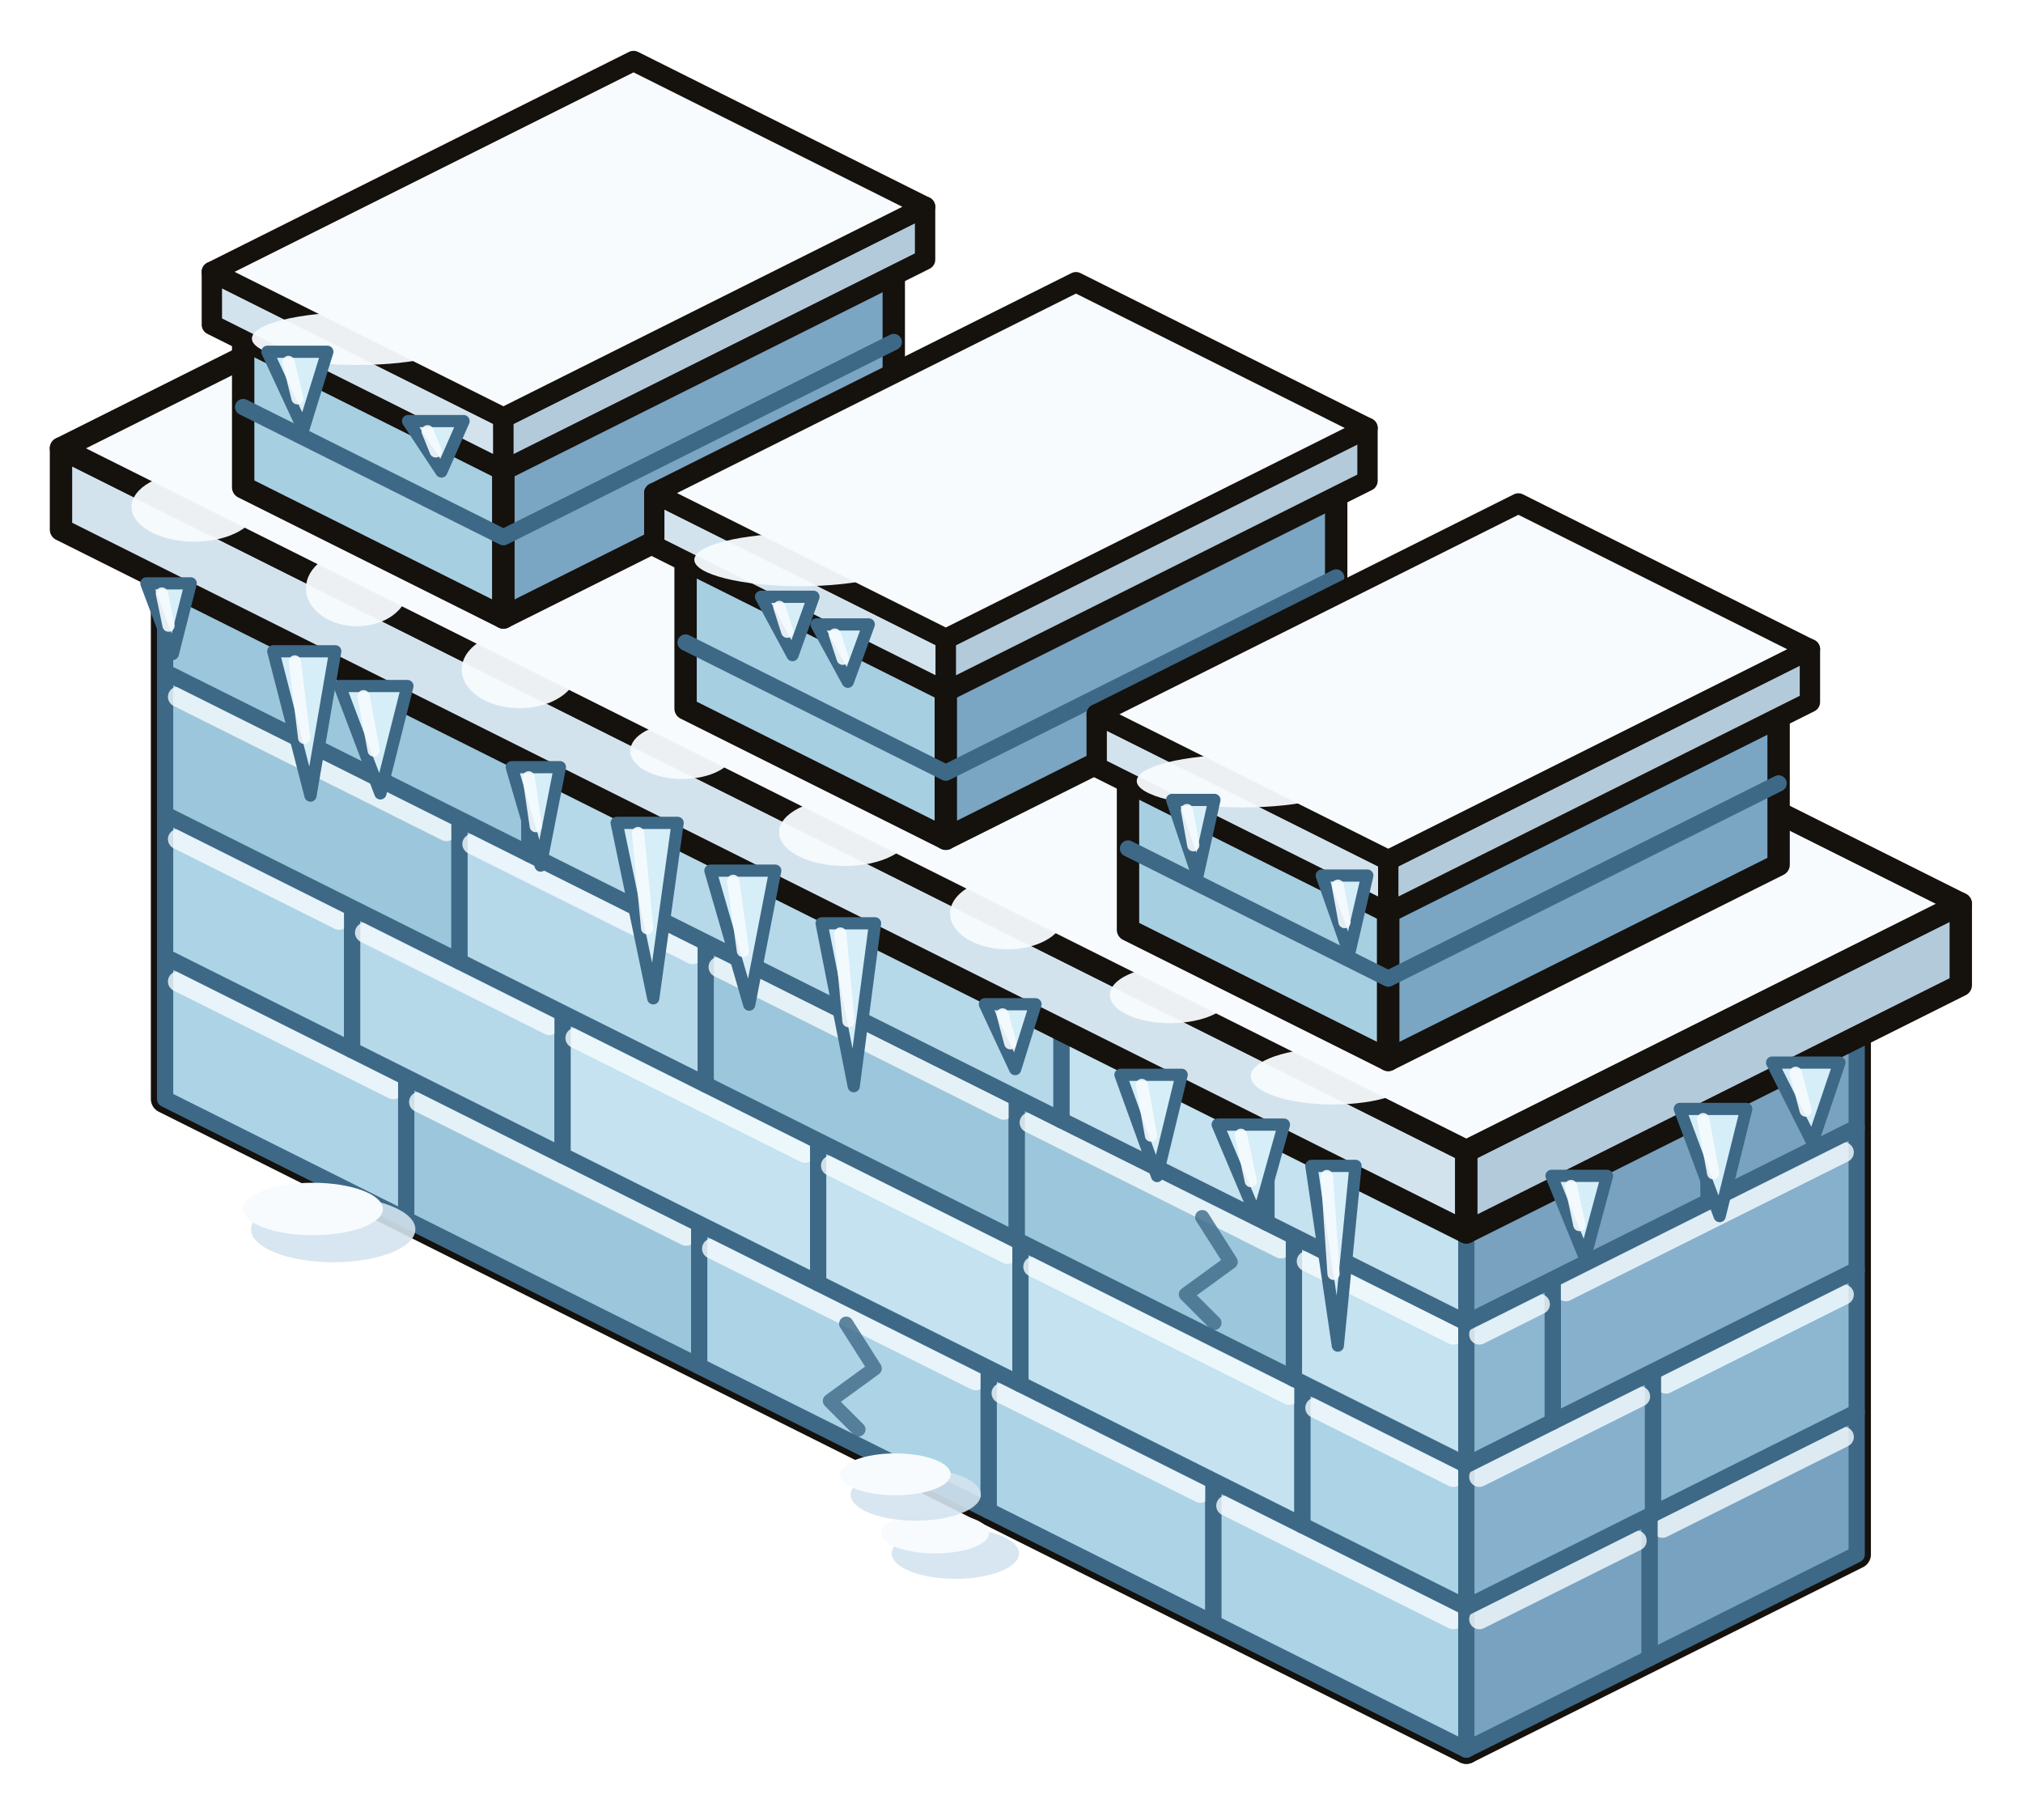
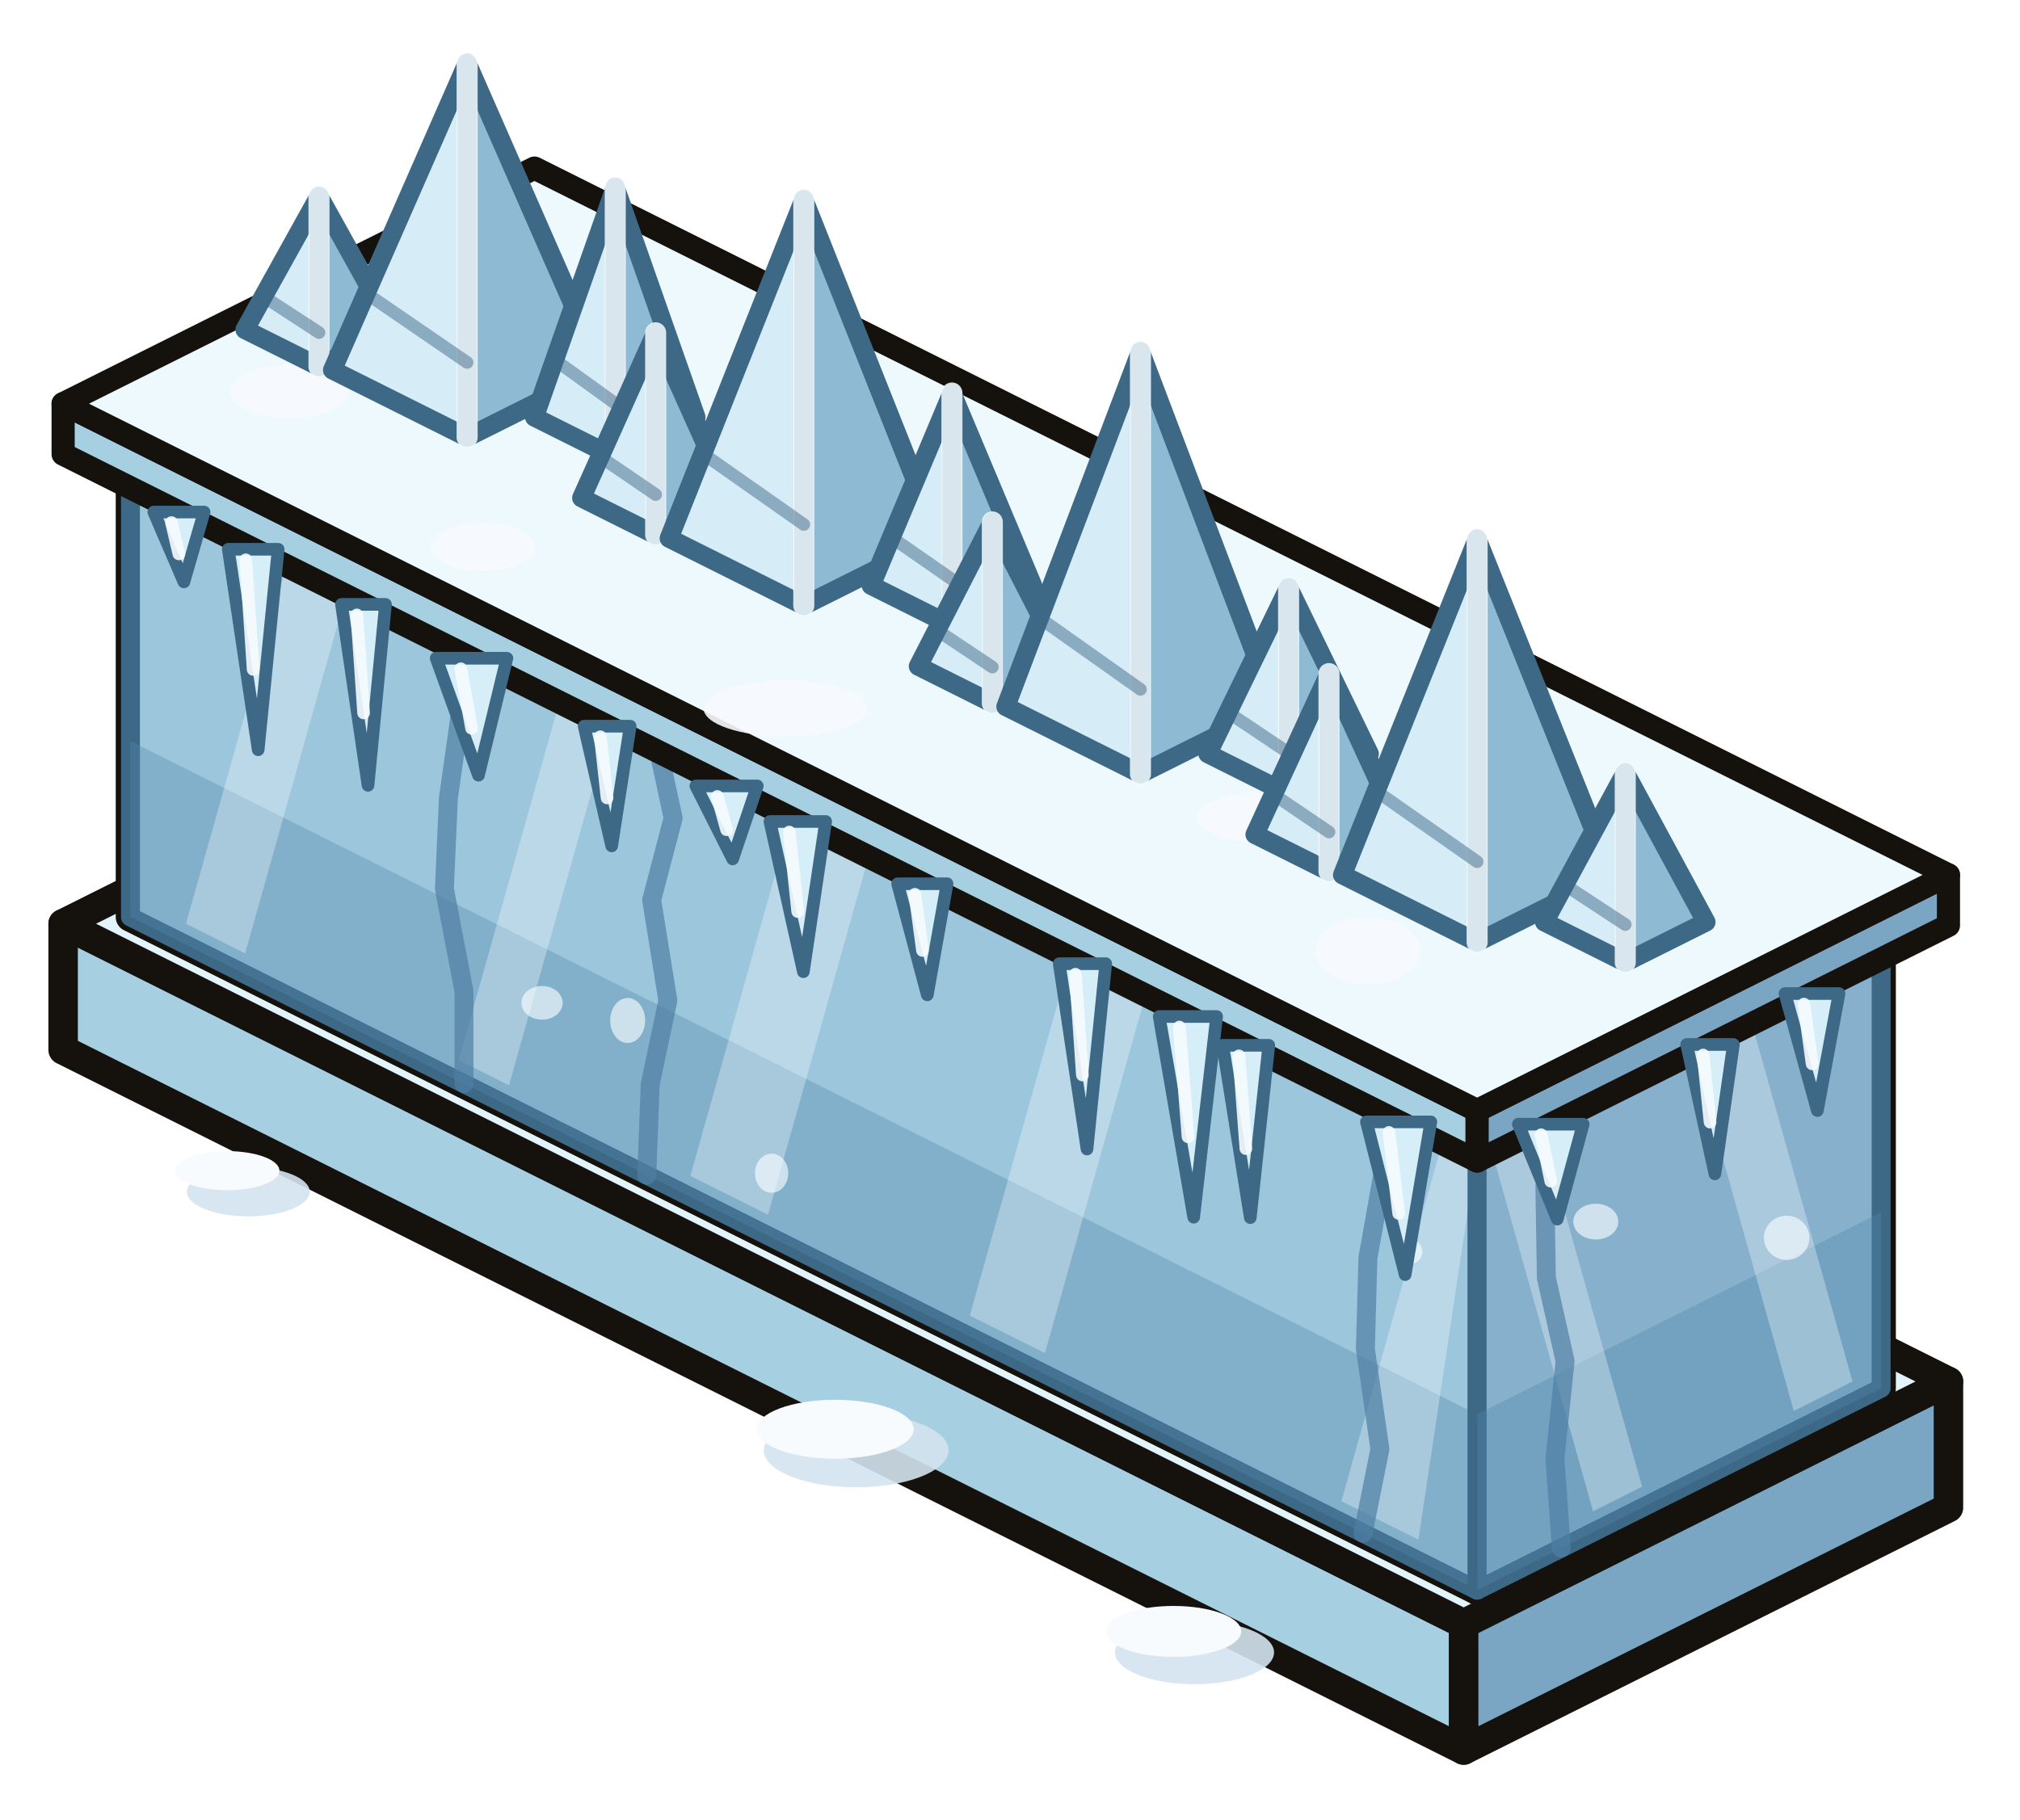
- <svg xmlns="http://www.w3.org/2000/svg" width="199" height="179" viewBox="-49.72 -65.25 99.5 89.5">
-   <polygon points="-41.6,-11.2 22.4,20.8 22.4,-7.2 -41.6,-39.2" fill="#a6cfe2" stroke="#15110d" stroke-width="1.4" stroke-linejoin="round" />
-   <polygon points="22.4,20.8 41.6,11.2 41.6,-16.8 22.4,-7.2" fill="#7aa5c3" stroke="#15110d" stroke-width="1.4" stroke-linejoin="round" />
+ <svg xmlns="http://www.w3.org/2000/svg" width="192" height="173" viewBox="-47.8 -60.79 96 86.5">
+   <polygon points="-44.8,-10.88 21.76,22.4 21.76,16.4 -44.8,-16.88" fill="#a6cfe2" stroke="#15110d" stroke-width="1.4" stroke-linejoin="round" />
+   <polygon points="21.76,22.4 44.8,10.88 44.8,4.88 21.76,16.4" fill="#7aa5c3" stroke="#15110d" stroke-width="1.4" stroke-linejoin="round" />
+   <polygon points="-21.76,-28.4 44.8,4.88 21.76,16.4 -44.8,-16.88" fill="#e3f3fa" stroke="#15110d" stroke-width="1.4" stroke-linejoin="round" />
+   <polygon points="-41.6,-17.2 22.4,14.8 22.4,-7.2 -41.6,-39.2" fill="#a6cfe2" stroke="#15110d" stroke-width="1.4" stroke-linejoin="round" />
+   <polygon points="22.4,14.8 41.6,5.2 41.6,-16.8 22.4,-7.2" fill="#7aa5c3" stroke="#15110d" stroke-width="1.4" stroke-linejoin="round" />
  <polygon points="-22.4,-48.8 41.6,-16.8 22.4,-7.2 -41.6,-39.2" fill="#e3f3fa" stroke="#15110d" stroke-width="1.4" stroke-linejoin="round" />
-   <polygon points="-41.6,-11.2 -29.74,-5.27 -29.74,-12.27 -41.6,-18.2" fill="#add3e6" stroke="#3d6987" stroke-width="0.8" stroke-linejoin="round" />
-   <polyline points="-40.96,-16.98 -30.38,-11.69" fill="none" stroke="#f6fcff" stroke-width="1.0" stroke-linecap="round" stroke-linejoin="round" opacity="0.8" />
-   <polygon points="-29.74,-5.27 -15.33,1.94 -15.33,-5.06 -29.74,-12.27" fill="#9cc6dc" stroke="#3d6987" stroke-width="0.8" stroke-linejoin="round" />
-   <polyline points="-29.1,-11.05 -15.97,-4.48" fill="none" stroke="#f6fcff" stroke-width="1.0" stroke-linecap="round" stroke-linejoin="round" opacity="0.8" />
-   <polygon points="-15.33,1.94 -1.09,9.05 -1.09,2.05 -15.33,-5.06" fill="#add3e6" stroke="#3d6987" stroke-width="0.8" stroke-linejoin="round" />
-   <polyline points="-14.69,-3.84 -1.73,2.63" fill="none" stroke="#f6fcff" stroke-width="1.0" stroke-linecap="round" stroke-linejoin="round" opacity="0.8" />
-   <polyline points="-8.1,-0.15 -6.7,2.05 -8.9,3.65 -7.5,5.05" fill="none" stroke="#3d6987" stroke-width="0.7" stroke-linecap="round" stroke-linejoin="round" opacity="0.8" />
-   <polygon points="-1.09,9.05 9.96,14.58 9.96,7.58 -1.09,2.05" fill="#add3e6" stroke="#3d6987" stroke-width="0.8" stroke-linejoin="round" />
-   <polyline points="-0.45,3.27 9.32,8.16" fill="none" stroke="#f6fcff" stroke-width="1.0" stroke-linecap="round" stroke-linejoin="round" opacity="0.8" />
-   <polygon points="9.96,14.58 22.4,20.8 22.4,13.8 9.96,7.58" fill="#add3e6" stroke="#3d6987" stroke-width="0.8" stroke-linejoin="round" />
-   <polyline points="10.6,8.8 21.76,14.38" fill="none" stroke="#f6fcff" stroke-width="1.0" stroke-linecap="round" stroke-linejoin="round" opacity="0.8" />
-   <polygon points="-41.6,-18.2 -32.4,-13.6 -32.4,-20.6 -41.6,-25.2" fill="#add3e6" stroke="#3d6987" stroke-width="0.8" stroke-linejoin="round" />
-   <polyline points="-40.96,-23.98 -33.04,-20.02" fill="none" stroke="#f6fcff" stroke-width="1.0" stroke-linecap="round" stroke-linejoin="round" opacity="0.8" />
-   <polygon points="-32.4,-13.6 -22.05,-8.42 -22.05,-15.42 -32.4,-20.6" fill="#b6d9ea" stroke="#3d6987" stroke-width="0.8" stroke-linejoin="round" />
-   <polyline points="-31.76,-19.38 -22.69,-14.84" fill="none" stroke="#f6fcff" stroke-width="1.0" stroke-linecap="round" stroke-linejoin="round" opacity="0.8" />
-   <polygon points="-22.05,-8.42 -9.48,-2.14 -9.48,-9.14 -22.05,-15.42" fill="#c4e2ef" stroke="#3d6987" stroke-width="0.8" stroke-linejoin="round" />
-   <polyline points="-21.41,-14.2 -10.12,-8.56" fill="none" stroke="#f6fcff" stroke-width="1.0" stroke-linecap="round" stroke-linejoin="round" opacity="0.8" />
-   <polygon points="-9.48,-2.14 0.47,2.83 0.47,-4.17 -9.48,-9.14" fill="#c4e2ef" stroke="#3d6987" stroke-width="0.8" stroke-linejoin="round" />
-   <polyline points="-8.84,-7.92 -0.17,-3.59" fill="none" stroke="#f6fcff" stroke-width="1.0" stroke-linecap="round" stroke-linejoin="round" opacity="0.8" />
-   <polygon points="0.47,2.83 14.34,9.77 14.34,2.77 0.47,-4.17" fill="#c4e2ef" stroke="#3d6987" stroke-width="0.8" stroke-linejoin="round" />
-   <polyline points="1.11,-2.95 13.7,3.35" fill="none" stroke="#f6fcff" stroke-width="1.0" stroke-linecap="round" stroke-linejoin="round" opacity="0.8" />
-   <polygon points="14.34,9.77 22.4,13.8 22.4,6.8 14.34,2.77" fill="#add3e6" stroke="#3d6987" stroke-width="0.8" stroke-linejoin="round" />
-   <polyline points="14.98,3.99 21.76,7.38" fill="none" stroke="#f6fcff" stroke-width="1.0" stroke-linecap="round" stroke-linejoin="round" opacity="0.8" />
-   <polygon points="-41.6,-25.2 -27.12,-17.96 -27.12,-24.96 -41.6,-32.2" fill="#9cc6dc" stroke="#3d6987" stroke-width="0.8" stroke-linejoin="round" />
-   <polyline points="-40.96,-30.98 -27.76,-24.38" fill="none" stroke="#f6fcff" stroke-width="1.0" stroke-linecap="round" stroke-linejoin="round" opacity="0.8" />
-   <polygon points="-27.12,-17.96 -15.01,-11.91 -15.01,-18.91 -27.12,-24.96" fill="#b6d9ea" stroke="#3d6987" stroke-width="0.8" stroke-linejoin="round" />
-   <polyline points="-26.48,-23.74 -15.65,-18.33" fill="none" stroke="#f6fcff" stroke-width="1.0" stroke-linecap="round" stroke-linejoin="round" opacity="0.8" />
-   <polygon points="-15.01,-11.91 0.29,-4.26 0.29,-11.26 -15.01,-18.91" fill="#9cc6dc" stroke="#3d6987" stroke-width="0.8" stroke-linejoin="round" />
-   <polyline points="-14.37,-17.69 -0.35,-10.68" fill="none" stroke="#f6fcff" stroke-width="1.0" stroke-linecap="round" stroke-linejoin="round" opacity="0.8" />
-   <polygon points="0.29,-4.26 13.92,2.56 13.92,-4.44 0.29,-11.26" fill="#9cc6dc" stroke="#3d6987" stroke-width="0.8" stroke-linejoin="round" />
-   <polyline points="0.93,-10.04 13.28,-3.86" fill="none" stroke="#f6fcff" stroke-width="1.0" stroke-linecap="round" stroke-linejoin="round" opacity="0.8" />
-   <polyline points="9.41,-5.39 10.81,-3.19 8.61,-1.59 10.01,-0.19" fill="none" stroke="#3d6987" stroke-width="0.7" stroke-linecap="round" stroke-linejoin="round" opacity="0.8" />
-   <polygon points="13.92,2.56 22.4,6.8 22.4,-0.2 13.92,-4.44" fill="#c4e2ef" stroke="#3d6987" stroke-width="0.8" stroke-linejoin="round" />
-   <polyline points="14.56,-3.22 21.76,0.38" fill="none" stroke="#f6fcff" stroke-width="1.0" stroke-linecap="round" stroke-linejoin="round" opacity="0.8" />
-   <polygon points="-41.6,-32.2 -34.15,-28.48 -34.15,-35.48 -41.6,-39.2" fill="#9cc6dc" stroke="#3d6987" stroke-width="0.8" stroke-linejoin="round" />
-   <polyline points="-40.96,-37.98 -34.79,-34.9" fill="none" stroke="#f6fcff" stroke-width="1.0" stroke-linecap="round" stroke-linejoin="round" opacity="0.8" />
-   <polygon points="-34.15,-28.48 -23.68,-23.24 -23.68,-30.24 -34.15,-35.48" fill="#9cc6dc" stroke="#3d6987" stroke-width="0.8" stroke-linejoin="round" />
-   <polyline points="-33.51,-34.26 -24.32,-29.66" fill="none" stroke="#f6fcff" stroke-width="1.0" stroke-linecap="round" stroke-linejoin="round" opacity="0.8" />
-   <polygon points="-23.68,-23.24 -8.35,-15.57 -8.35,-22.57 -23.68,-30.24" fill="#b6d9ea" stroke="#3d6987" stroke-width="0.8" stroke-linejoin="round" />
-   <polyline points="-23.04,-29.02 -8.99,-21.99" fill="none" stroke="#f6fcff" stroke-width="1.0" stroke-linecap="round" stroke-linejoin="round" opacity="0.8" />
-   <polygon points="-8.35,-15.57 2.49,-10.15 2.49,-17.15 -8.35,-22.57" fill="#b6d9ea" stroke="#3d6987" stroke-width="0.8" stroke-linejoin="round" />
-   <polyline points="-7.71,-21.35 1.85,-16.57" fill="none" stroke="#f6fcff" stroke-width="1.0" stroke-linecap="round" stroke-linejoin="round" opacity="0.8" />
-   <polygon points="2.49,-10.15 12.57,-5.12 12.57,-12.12 2.49,-17.15" fill="#c4e2ef" stroke="#3d6987" stroke-width="0.8" stroke-linejoin="round" />
-   <polyline points="3.13,-15.93 11.93,-11.54" fill="none" stroke="#f6fcff" stroke-width="1.0" stroke-linecap="round" stroke-linejoin="round" opacity="0.8" />
-   <polygon points="12.57,-5.12 22.4,-0.2 22.4,-7.2 12.57,-12.12" fill="#c4e2ef" stroke="#3d6987" stroke-width="0.8" stroke-linejoin="round" />
-   <polyline points="13.21,-10.9 21.76,-6.62" fill="none" stroke="#f6fcff" stroke-width="1.0" stroke-linecap="round" stroke-linejoin="round" opacity="0.8" />
-   <polygon points="41.6,11.2 31.41,16.3 31.41,9.3 41.6,4.2" fill="#78a2c0" stroke="#3d6987" stroke-width="0.8" stroke-linejoin="round" />
-   <polyline points="40.96,5.42 32.05,9.88" fill="none" stroke="#f6fcff" stroke-width="1.0" stroke-linecap="round" stroke-linejoin="round" opacity="0.8" />
-   <polygon points="31.41,16.3 22.4,20.8 22.4,13.8 31.41,9.3" fill="#78a2c0" stroke="#3d6987" stroke-width="0.8" stroke-linejoin="round" />
-   <polyline points="30.77,10.52 23.04,14.38" fill="none" stroke="#f6fcff" stroke-width="1.0" stroke-linecap="round" stroke-linejoin="round" opacity="0.8" />
-   <polygon points="41.6,4.2 31.58,9.21 31.58,2.21 41.6,-2.8" fill="#8db7d1" stroke="#3d6987" stroke-width="0.8" stroke-linejoin="round" />
-   <polyline points="40.96,-1.58 32.22,2.79" fill="none" stroke="#f6fcff" stroke-width="1.0" stroke-linecap="round" stroke-linejoin="round" opacity="0.8" />
-   <polygon points="31.58,9.21 22.4,13.8 22.4,6.8 31.58,2.21" fill="#86b0cc" stroke="#3d6987" stroke-width="0.8" stroke-linejoin="round" />
-   <polyline points="30.94,3.43 23.04,7.38" fill="none" stroke="#f6fcff" stroke-width="1.0" stroke-linecap="round" stroke-linejoin="round" opacity="0.8" />
-   <polygon points="41.6,-2.8 26.65,4.67 26.65,-2.33 41.6,-9.8" fill="#86b0cc" stroke="#3d6987" stroke-width="0.8" stroke-linejoin="round" />
-   <polyline points="40.96,-8.58 27.29,-1.75" fill="none" stroke="#f6fcff" stroke-width="1.0" stroke-linecap="round" stroke-linejoin="round" opacity="0.8" />
-   <polygon points="26.65,4.67 22.4,6.8 22.4,-0.2 26.65,-2.33" fill="#8db7d1" stroke="#3d6987" stroke-width="0.8" stroke-linejoin="round" />
-   <polyline points="26.01,-1.11 23.04,0.38" fill="none" stroke="#f6fcff" stroke-width="1.0" stroke-linecap="round" stroke-linejoin="round" opacity="0.8" />
-   <polygon points="41.6,-9.8 34.31,-6.16 34.31,-13.16 41.6,-16.8" fill="#78a2c0" stroke="#3d6987" stroke-width="0.8" stroke-linejoin="round" />
-   <polyline points="40.96,-15.58 34.95,-12.58" fill="none" stroke="#f6fcff" stroke-width="1.0" stroke-linecap="round" stroke-linejoin="round" opacity="0.8" />
-   <polygon points="34.31,-6.16 22.4,-0.2 22.4,-7.2 34.31,-13.16" fill="#78a2c0" stroke="#3d6987" stroke-width="0.8" stroke-linejoin="round" />
-   <polyline points="33.67,-11.94 23.04,-6.62" fill="none" stroke="#f6fcff" stroke-width="1.0" stroke-linecap="round" stroke-linejoin="round" opacity="0.8" />
-   <polygon points="-46.72,-39.2 22.4,-4.64 22.4,-8.64 -46.72,-43.2" fill="#d3e3ee" stroke="#15110d" stroke-width="1.1" stroke-linejoin="round" />
-   <polygon points="22.4,-4.64 46.72,-16.8 46.72,-20.8 22.4,-8.64" fill="#b3cadb" stroke="#15110d" stroke-width="1.1" stroke-linejoin="round" />
-   <polygon points="-22.4,-55.36 46.72,-20.8 22.4,-8.64 -46.72,-43.2" fill="#f7fbfe" stroke="#15110d" stroke-width="1.1" stroke-linejoin="round" />
-   <ellipse cx="-40.16" cy="-40.32" rx="3.09" ry="1.71" fill="#f7fbfe" opacity="0.95" />
-   <ellipse cx="-32.16" cy="-36.32" rx="2.51" ry="1.87" fill="#f7fbfe" opacity="0.95" />
-   <ellipse cx="-24.16" cy="-32.32" rx="2.85" ry="1.9" fill="#f7fbfe" opacity="0.95" />
-   <ellipse cx="-16.16" cy="-28.32" rx="2.56" ry="1.38" fill="#f7fbfe" opacity="0.95" />
-   <ellipse cx="-8.16" cy="-24.32" rx="3.24" ry="1.66" fill="#f7fbfe" opacity="0.95" />
-   <ellipse cx="-0.16" cy="-20.32" rx="2.83" ry="1.76" fill="#f7fbfe" opacity="0.95" />
-   <ellipse cx="7.84" cy="-16.32" rx="2.97" ry="1.39" fill="#f7fbfe" opacity="0.95" />
-   <ellipse cx="15.84" cy="-12.32" rx="4.04" ry="1.39" fill="#f7fbfe" opacity="0.95" />
-   <polygon points="-42.52,-36.56 -40.34,-36.56 -41.22,-33.09" fill="#d6eef8" stroke="#3d6987" stroke-width="0.6" stroke-linejoin="round" />
-   <polyline points="-41.76,-36.06 -41.43,-34.48" fill="none" stroke="#f6fcff" stroke-width="0.6" stroke-linecap="round" stroke-linejoin="round" opacity="0.9" />
-   <polygon points="-36.28,-33.22 -33.23,-33.22 -34.45,-26.12" fill="#d6eef8" stroke="#3d6987" stroke-width="0.6" stroke-linejoin="round" />
-   <polyline points="-35.22,-32.72 -34.76,-28.96" fill="none" stroke="#f6fcff" stroke-width="0.6" stroke-linecap="round" stroke-linejoin="round" opacity="0.9" />
-   <polygon points="-33.01,-31.51 -29.68,-31.51 -31.01,-26.23" fill="#d6eef8" stroke="#3d6987" stroke-width="0.6" stroke-linejoin="round" />
-   <polyline points="-31.84,-31.01 -31.34,-28.34" fill="none" stroke="#f6fcff" stroke-width="0.6" stroke-linecap="round" stroke-linejoin="round" opacity="0.9" />
-   <polygon points="-24.55,-27.52 -22.18,-27.52 -23.13,-22.68" fill="#d6eef8" stroke="#3d6987" stroke-width="0.6" stroke-linejoin="round" />
-   <polyline points="-23.72,-27.02 -23.37,-24.62" fill="none" stroke="#f6fcff" stroke-width="0.6" stroke-linecap="round" stroke-linejoin="round" opacity="0.9" />
-   <polygon points="-19.39,-24.78 -16.39,-24.78 -17.59,-16.15" fill="#d6eef8" stroke="#3d6987" stroke-width="0.6" stroke-linejoin="round" />
-   <polyline points="-18.34,-24.28 -17.89,-19.6" fill="none" stroke="#f6fcff" stroke-width="0.6" stroke-linecap="round" stroke-linejoin="round" opacity="0.9" />
-   <polygon points="-14.78,-22.43 -11.59,-22.43 -12.87,-15.84" fill="#d6eef8" stroke="#3d6987" stroke-width="0.6" stroke-linejoin="round" />
-   <polyline points="-13.66,-21.93 -13.18,-18.48" fill="none" stroke="#f6fcff" stroke-width="0.6" stroke-linecap="round" stroke-linejoin="round" opacity="0.9" />
-   <polygon points="-9.31,-19.84 -6.68,-19.84 -7.73,-11.83" fill="#d6eef8" stroke="#3d6987" stroke-width="0.6" stroke-linejoin="round" />
-   <polyline points="-8.39,-19.34 -7.99,-15.03" fill="none" stroke="#f6fcff" stroke-width="0.6" stroke-linecap="round" stroke-linejoin="round" opacity="0.9" />
-   <polygon points="-1.28,-15.86 1.21,-15.86 0.21,-12.67" fill="#d6eef8" stroke="#3d6987" stroke-width="0.6" stroke-linejoin="round" />
-   <polyline points="-0.41,-15.36 -0.03,-13.94" fill="none" stroke="#f6fcff" stroke-width="0.6" stroke-linecap="round" stroke-linejoin="round" opacity="0.9" />
-   <polygon points="5.39,-12.39 8.4,-12.39 7.19,-7.41" fill="#d6eef8" stroke="#3d6987" stroke-width="0.6" stroke-linejoin="round" />
-   <polyline points="6.44,-11.89 6.89,-9.4" fill="none" stroke="#f6fcff" stroke-width="0.6" stroke-linecap="round" stroke-linejoin="round" opacity="0.9" />
-   <polygon points="10.17,-9.94 13.43,-9.94 12.13,-5.3" fill="#d6eef8" stroke="#3d6987" stroke-width="0.6" stroke-linejoin="round" />
-   <polyline points="11.31,-9.44 11.8,-7.16" fill="none" stroke="#f6fcff" stroke-width="0.6" stroke-linecap="round" stroke-linejoin="round" opacity="0.9" />
-   <polygon points="14.78,-7.91 16.95,-7.91 16.08,0.93" fill="#d6eef8" stroke="#3d6987" stroke-width="0.6" stroke-linejoin="round" />
-   <polyline points="15.54,-7.41 15.87,-2.6" fill="none" stroke="#f6fcff" stroke-width="0.6" stroke-linecap="round" stroke-linejoin="round" opacity="0.9" />
-   <polygon points="37.44,-12.99 40.75,-12.99 39.42,-9.06" fill="#d6eef8" stroke="#3d6987" stroke-width="0.6" stroke-linejoin="round" />
-   <polyline points="38.6,-12.49 39.09,-10.63" fill="none" stroke="#f6fcff" stroke-width="0.6" stroke-linecap="round" stroke-linejoin="round" opacity="0.9" />
-   <polygon points="32.9,-10.71 36.17,-10.71 34.86,-5.44" fill="#d6eef8" stroke="#3d6987" stroke-width="0.6" stroke-linejoin="round" />
-   <polyline points="34.05,-10.21 34.54,-7.55" fill="none" stroke="#f6fcff" stroke-width="0.6" stroke-linecap="round" stroke-linejoin="round" opacity="0.9" />
-   <polygon points="26.59,-7.42 29.32,-7.42 28.23,-3.39" fill="#d6eef8" stroke="#3d6987" stroke-width="0.6" stroke-linejoin="round" />
-   <polyline points="27.55,-6.92 27.96,-5" fill="none" stroke="#f6fcff" stroke-width="0.6" stroke-linecap="round" stroke-linejoin="round" opacity="0.9" />
-   <polygon points="-37.76,-41.28 -24.96,-34.88 -24.96,-42.88 -37.76,-49.28" fill="#a6cfe2" stroke="#15110d" stroke-width="1.1" stroke-linejoin="round" />
-   <polygon points="-24.96,-34.88 -5.76,-44.48 -5.76,-52.48 -24.96,-42.88" fill="#7aa5c3" stroke="#15110d" stroke-width="1.1" stroke-linejoin="round" />
-   <polygon points="-18.56,-58.88 -5.76,-52.48 -24.96,-42.88 -37.76,-49.28" fill="#e3f3fa" stroke="#15110d" stroke-width="1.1" stroke-linejoin="round" />
-   <polyline points="-37.76,-45.23 -24.96,-38.83 -5.76,-48.43" fill="none" stroke="#3d6987" stroke-width="0.8" stroke-linecap="round" stroke-linejoin="round" />
-   <polygon points="-39.3,-49.28 -24.96,-42.11 -24.96,-44.71 -39.3,-51.88" fill="#d3e3ee" stroke="#15110d" stroke-width="1" stroke-linejoin="round" />
-   <polygon points="-24.96,-42.11 -4.22,-52.48 -4.22,-55.08 -24.96,-44.71" fill="#b3cadb" stroke="#15110d" stroke-width="1" stroke-linejoin="round" />
-   <polygon points="-18.56,-62.25 -4.22,-55.08 -24.96,-44.71 -39.3,-51.88" fill="#f7fbfe" stroke="#15110d" stroke-width="1" stroke-linejoin="round" />
-   <ellipse cx="-32.13" cy="-48.6" rx="5.2" ry="1.3" fill="#f7fbfe" opacity="0.95" />
-   <polygon points="-36.57,-47.95 -33.62,-47.95 -34.8,-44.14" fill="#d6eef8" stroke="#3d6987" stroke-width="0.6" stroke-linejoin="round" />
-   <polyline points="-35.53,-47.45 -35.09,-45.66" fill="none" stroke="#f6fcff" stroke-width="0.6" stroke-linecap="round" stroke-linejoin="round" opacity="0.9" />
-   <polygon points="-29.65,-44.54 -26.92,-44.54 -28.01,-42.06" fill="#d6eef8" stroke="#3d6987" stroke-width="0.6" stroke-linejoin="round" />
-   <polyline points="-28.69,-44.04 -28.29,-43.05" fill="none" stroke="#f6fcff" stroke-width="0.6" stroke-linecap="round" stroke-linejoin="round" opacity="0.9" />
-   <polygon points="-16,-30.4 -3.2,-24 -3.2,-32 -16,-38.4" fill="#a6cfe2" stroke="#15110d" stroke-width="1.1" stroke-linejoin="round" />
-   <polygon points="-3.2,-24 16,-33.6 16,-41.6 -3.2,-32" fill="#7aa5c3" stroke="#15110d" stroke-width="1.1" stroke-linejoin="round" />
-   <polygon points="3.2,-48 16,-41.6 -3.2,-32 -16,-38.4" fill="#e3f3fa" stroke="#15110d" stroke-width="1.1" stroke-linejoin="round" />
-   <polyline points="-16,-33.65 -3.2,-27.25 16,-36.85" fill="none" stroke="#3d6987" stroke-width="0.8" stroke-linecap="round" stroke-linejoin="round" />
-   <polygon points="-17.54,-38.4 -3.2,-31.23 -3.2,-33.83 -17.54,-41" fill="#d3e3ee" stroke="#15110d" stroke-width="1" stroke-linejoin="round" />
-   <polygon points="-3.2,-31.23 17.54,-41.6 17.54,-44.2 -3.2,-33.83" fill="#b3cadb" stroke="#15110d" stroke-width="1" stroke-linejoin="round" />
-   <polygon points="3.2,-51.37 17.54,-44.2 -3.2,-33.83 -17.54,-41" fill="#f7fbfe" stroke="#15110d" stroke-width="1" stroke-linejoin="round" />
-   <ellipse cx="-10.37" cy="-37.72" rx="5.2" ry="1.3" fill="#f7fbfe" opacity="0.95" />
-   <polygon points="-12.29,-35.9 -9.71,-35.9 -10.74,-33.03" fill="#d6eef8" stroke="#3d6987" stroke-width="0.6" stroke-linejoin="round" />
-   <polyline points="-11.39,-35.4 -11,-34.18" fill="none" stroke="#f6fcff" stroke-width="0.6" stroke-linecap="round" stroke-linejoin="round" opacity="0.9" />
-   <polygon points="-9.56,-34.54 -6.99,-34.54 -8.02,-31.72" fill="#d6eef8" stroke="#3d6987" stroke-width="0.6" stroke-linejoin="round" />
-   <polyline points="-8.66,-34.04 -8.27,-32.85" fill="none" stroke="#f6fcff" stroke-width="0.6" stroke-linecap="round" stroke-linejoin="round" opacity="0.9" />
-   <polygon points="5.76,-19.52 18.56,-13.12 18.56,-21.12 5.76,-27.52" fill="#a6cfe2" stroke="#15110d" stroke-width="1.1" stroke-linejoin="round" />
-   <polygon points="18.56,-13.12 37.76,-22.72 37.76,-30.72 18.56,-21.12" fill="#7aa5c3" stroke="#15110d" stroke-width="1.1" stroke-linejoin="round" />
-   <polygon points="24.96,-37.12 37.76,-30.72 18.56,-21.12 5.76,-27.52" fill="#e3f3fa" stroke="#15110d" stroke-width="1.1" stroke-linejoin="round" />
-   <polyline points="5.76,-23.52 18.56,-17.12 37.76,-26.72" fill="none" stroke="#3d6987" stroke-width="0.8" stroke-linecap="round" stroke-linejoin="round" />
-   <polygon points="4.22,-27.52 18.56,-20.35 18.56,-22.95 4.22,-30.12" fill="#d3e3ee" stroke="#15110d" stroke-width="1" stroke-linejoin="round" />
-   <polygon points="18.56,-20.35 39.3,-30.72 39.3,-33.32 18.56,-22.95" fill="#b3cadb" stroke="#15110d" stroke-width="1" stroke-linejoin="round" />
-   <polygon points="24.96,-40.49 39.3,-33.32 18.56,-22.95 4.22,-30.12" fill="#f7fbfe" stroke="#15110d" stroke-width="1" stroke-linejoin="round" />
-   <ellipse cx="11.39" cy="-26.84" rx="5.2" ry="1.3" fill="#f7fbfe" opacity="0.95" />
-   <polygon points="7.93,-25.91 10.01,-25.91 9.18,-22.19" fill="#d6eef8" stroke="#3d6987" stroke-width="0.6" stroke-linejoin="round" />
-   <polyline points="8.66,-25.41 8.97,-23.68" fill="none" stroke="#f6fcff" stroke-width="0.6" stroke-linecap="round" stroke-linejoin="round" opacity="0.9" />
-   <polygon points="15.29,-22.19 17.53,-22.19 16.64,-18.37" fill="#d6eef8" stroke="#3d6987" stroke-width="0.6" stroke-linejoin="round" />
-   <polyline points="16.08,-21.69 16.41,-19.9" fill="none" stroke="#f6fcff" stroke-width="0.6" stroke-linecap="round" stroke-linejoin="round" opacity="0.9" />
-   <ellipse cx="-2.73" cy="11.15" rx="3.13" ry="1.25" fill="#d3e3ee" opacity="0.9" />
-   <ellipse cx="-3.73" cy="10.15" rx="2.66" ry="1" fill="#f7fbfe" />
-   <ellipse cx="-4.68" cy="8.26" rx="3.2" ry="1.28" fill="#d3e3ee" opacity="0.9" />
-   <ellipse cx="-5.68" cy="7.26" rx="2.72" ry="1.03" fill="#f7fbfe" />
-   <ellipse cx="-33.33" cy="-4.79" rx="4.04" ry="1.62" fill="#d3e3ee" opacity="0.9" />
-   <ellipse cx="-34.33" cy="-5.79" rx="3.44" ry="1.29" fill="#f7fbfe" />
+   <polygon points="-41.6,-17.2 22.4,14.8 22.4,-7.2 -41.6,-39.2" fill="#9cc6dc" stroke="#3d6987" stroke-width="0.9" stroke-linejoin="round" />
+   <polygon points="-41.6,-17.2 22.4,14.8 22.4,6.44 -41.6,-25.56" fill="#4f86ad" opacity="0.35" />
+   <polygon points="-34.03,-34.42 -31.22,-33.01 -36.15,-15.47 -38.96,-16.88" fill="#f6fcff" opacity="0.33" />
+   <polygon points="-21.07,-27.94 -18.68,-26.74 -23.61,-9.2 -26,-10.4" fill="#f6fcff" opacity="0.33" />
+   <polygon points="-10.06,-22.43 -6.37,-20.59 -11.3,-3.05 -14.99,-4.89" fill="#f6fcff" opacity="0.33" />
+   <polygon points="3.22,-15.79 6.79,-14.01 1.86,3.53 -1.71,1.75" fill="#f6fcff" opacity="0.33" />
+   <polygon points="20.88,-6.96 22.4,-6.2 19.61,12.4 15.95,10.57" fill="#f6fcff" opacity="0.33" />
+   <polyline points="-17.06,-4.93 -16.9,-9.25 -16.06,-13.23 -16.83,-18.01 -15.81,-21.9 -16.87,-26.84" fill="none" stroke="#4f7fa3" stroke-width="0.9" stroke-linecap="round" stroke-linejoin="round" opacity="0.7" />
+   <polyline points="-25.75,-9.28 -25.75,-13.67 -26.68,-18.54 -26.49,-22.85 -25.91,-26.95 -26.61,-31.7" fill="none" stroke="#4f7fa3" stroke-width="0.9" stroke-linecap="round" stroke-linejoin="round" opacity="0.7" />
+   <polyline points="16.98,12.09 17.78,8.09 17.09,3.34 17.21,-0.99 17.93,-5.04 17.11,-9.84" fill="none" stroke="#4f7fa3" stroke-width="0.9" stroke-linecap="round" stroke-linejoin="round" opacity="0.7" />
+   <ellipse cx="19.13" cy="-1.29" rx="0.67" ry="0.61" fill="#f6fcff" opacity="0.65" />
+   <ellipse cx="-22.04" cy="-13.12" rx="0.98" ry="0.8" fill="#f6fcff" opacity="0.65" />
+   <ellipse cx="-11.13" cy="-5.02" rx="0.79" ry="0.93" fill="#f6fcff" opacity="0.65" />
+   <ellipse cx="-17.97" cy="-12.28" rx="0.83" ry="1.07" fill="#f6fcff" opacity="0.65" />
+   <polygon points="41.6,5.2 22.4,14.8 22.4,-7.2 41.6,-16.8" fill="#86b0cc" stroke="#3d6987" stroke-width="0.9" stroke-linejoin="round" />
+   <polygon points="41.6,5.2 22.4,14.8 22.4,6.44 41.6,-3.16" fill="#4f86ad" opacity="0.35" />
+   <polygon points="35.31,-12.66 32.52,-11.26 37.45,6.28 40.24,4.88" fill="#f6fcff" opacity="0.33" />
+   <polygon points="25.31,-7.65 22.98,-6.49 27.91,11.05 30.24,9.88" fill="#f6fcff" opacity="0.33" />
+   <polyline points="26.4,12.8 26.1,8.55 26.58,3.91 25.69,-0.05 25.62,-4.41 26.56,-9.28" fill="none" stroke="#4f7fa3" stroke-width="0.9" stroke-linecap="round" stroke-linejoin="round" opacity="0.7" />
+   <ellipse cx="37.11" cy="-1.95" rx="1.08" ry="1.05" fill="#f6fcff" opacity="0.65" />
+   <ellipse cx="28.04" cy="-2.72" rx="1.07" ry="0.85" fill="#f6fcff" opacity="0.65" />
+   <polygon points="-44.8,-39.2 22.4,-5.6 22.4,-8 -44.8,-41.6" fill="#a6cfe2" stroke="#15110d" stroke-width="1.1" stroke-linejoin="round" />
+   <polygon points="22.4,-5.6 44.8,-16.8 44.8,-19.2 22.4,-8" fill="#7aa5c3" stroke="#15110d" stroke-width="1.1" stroke-linejoin="round" />
+   <polygon points="-22.4,-52.8 44.8,-19.2 22.4,-8 -44.8,-41.6" fill="#eef9fe" stroke="#15110d" stroke-width="1.1" stroke-linejoin="round" />
+   <ellipse cx="17.2" cy="-15.59" rx="2.5" ry="1.59" fill="#f7fbfe" opacity="0.9" />
+   <ellipse cx="-9.72" cy="-33.26" rx="2.65" ry="1.15" fill="#f7fbfe" opacity="0.9" />
+   <ellipse cx="-34.05" cy="-42.17" rx="2.8" ry="1.26" fill="#f7fbfe" opacity="0.9" />
+   <ellipse cx="-24.85" cy="-34.79" rx="2.47" ry="1.15" fill="#f7fbfe" opacity="0.9" />
+   <ellipse cx="-10.47" cy="-27.11" rx="3.89" ry="1.33" fill="#f7fbfe" opacity="0.9" />
+   <ellipse cx="12.73" cy="-21.94" rx="3.64" ry="1.26" fill="#f7fbfe" opacity="0.9" />
+   <polygon points="-40.49,-36.45 -38.1,-36.45 -39.06,-33.13" fill="#d6eef8" stroke="#3d6987" stroke-width="0.6" stroke-linejoin="round" />
+   <polyline points="-39.65,-35.95 -39.3,-34.46" fill="none" stroke="#f6fcff" stroke-width="0.6" stroke-linecap="round" stroke-linejoin="round" opacity="0.9" />
+   <polygon points="-36.95,-34.68 -34.58,-34.68 -35.53,-25.15" fill="#d6eef8" stroke="#3d6987" stroke-width="0.6" stroke-linejoin="round" />
+   <polyline points="-36.12,-34.18 -35.77,-28.97" fill="none" stroke="#f6fcff" stroke-width="0.6" stroke-linecap="round" stroke-linejoin="round" opacity="0.9" />
+   <polygon points="-31.57,-32.06 -29.48,-32.06 -30.31,-23.46" fill="#d6eef8" stroke="#3d6987" stroke-width="0.6" stroke-linejoin="round" />
+   <polyline points="-30.84,-31.56 -30.52,-26.9" fill="none" stroke="#f6fcff" stroke-width="0.6" stroke-linecap="round" stroke-linejoin="round" opacity="0.9" />
+   <polygon points="-27.07,-29.5 -23.71,-29.5 -25.06,-23.94" fill="#d6eef8" stroke="#3d6987" stroke-width="0.6" stroke-linejoin="round" />
+   <polyline points="-25.9,-29 -25.39,-26.17" fill="none" stroke="#f6fcff" stroke-width="0.6" stroke-linecap="round" stroke-linejoin="round" opacity="0.9" />
+   <polygon points="-20.04,-26.27 -17.85,-26.27 -18.73,-20.58" fill="#d6eef8" stroke="#3d6987" stroke-width="0.6" stroke-linejoin="round" />
+   <polyline points="-19.27,-25.77 -18.95,-22.86" fill="none" stroke="#f6fcff" stroke-width="0.6" stroke-linecap="round" stroke-linejoin="round" opacity="0.9" />
+   <polygon points="-14.73,-23.43 -11.81,-23.43 -12.98,-19.96" fill="#d6eef8" stroke="#3d6987" stroke-width="0.6" stroke-linejoin="round" />
+   <polyline points="-13.71,-22.93 -13.27,-21.35" fill="none" stroke="#f6fcff" stroke-width="0.6" stroke-linecap="round" stroke-linejoin="round" opacity="0.9" />
+   <polygon points="-11.21,-21.74 -8.56,-21.74 -9.62,-14.6" fill="#d6eef8" stroke="#3d6987" stroke-width="0.6" stroke-linejoin="round" />
+   <polyline points="-10.29,-21.24 -9.89,-17.46" fill="none" stroke="#f6fcff" stroke-width="0.6" stroke-linecap="round" stroke-linejoin="round" opacity="0.9" />
+   <polygon points="-5.14,-18.78 -2.79,-18.78 -3.73,-13.5" fill="#d6eef8" stroke="#3d6987" stroke-width="0.6" stroke-linejoin="round" />
+   <polyline points="-4.32,-18.28 -3.96,-15.61" fill="none" stroke="#f6fcff" stroke-width="0.6" stroke-linecap="round" stroke-linejoin="round" opacity="0.9" />
+   <polygon points="2.54,-14.98 4.75,-14.98 3.86,-6.17" fill="#d6eef8" stroke="#3d6987" stroke-width="0.6" stroke-linejoin="round" />
+   <polyline points="3.31,-14.48 3.64,-9.69" fill="none" stroke="#f6fcff" stroke-width="0.6" stroke-linecap="round" stroke-linejoin="round" opacity="0.9" />
+   <polygon points="7.29,-12.47 10.02,-12.47 8.93,-2.93" fill="#d6eef8" stroke="#3d6987" stroke-width="0.6" stroke-linejoin="round" />
+   <polyline points="8.25,-11.97 8.66,-6.75" fill="none" stroke="#f6fcff" stroke-width="0.6" stroke-linecap="round" stroke-linejoin="round" opacity="0.9" />
+   <polygon points="10.31,-11.1 12.5,-11.1 11.62,-2.91" fill="#d6eef8" stroke="#3d6987" stroke-width="0.6" stroke-linejoin="round" />
+   <polyline points="11.08,-10.6 11.41,-6.19" fill="none" stroke="#f6fcff" stroke-width="0.6" stroke-linecap="round" stroke-linejoin="round" opacity="0.9" />
+   <polygon points="17.14,-7.46 20.2,-7.46 18.98,-0.2" fill="#d6eef8" stroke="#3d6987" stroke-width="0.6" stroke-linejoin="round" />
+   <polyline points="18.21,-6.96 18.67,-3.11" fill="none" stroke="#f6fcff" stroke-width="0.6" stroke-linecap="round" stroke-linejoin="round" opacity="0.9" />
+   <polygon points="37.03,-13.56 39.6,-13.56 38.57,-8" fill="#d6eef8" stroke="#3d6987" stroke-width="0.6" stroke-linejoin="round" />
+   <polyline points="37.93,-13.06 38.32,-10.22" fill="none" stroke="#f6fcff" stroke-width="0.6" stroke-linecap="round" stroke-linejoin="round" opacity="0.9" />
+   <polygon points="32.36,-11.14 34.58,-11.14 33.7,-4.99" fill="#d6eef8" stroke="#3d6987" stroke-width="0.6" stroke-linejoin="round" />
+   <polyline points="33.14,-10.64 33.47,-7.45" fill="none" stroke="#f6fcff" stroke-width="0.6" stroke-linecap="round" stroke-linejoin="round" opacity="0.9" />
+   <polygon points="24.36,-7.35 27.44,-7.35 26.21,-2.84" fill="#d6eef8" stroke="#3d6987" stroke-width="0.6" stroke-linejoin="round" />
+   <polyline points="25.44,-6.85 25.9,-4.64" fill="none" stroke="#f6fcff" stroke-width="0.6" stroke-linecap="round" stroke-linejoin="round" opacity="0.9" />
+   <polygon points="-36.16,-45.12 -32.64,-43.36 -32.64,-51.46" fill="#d6edf8" stroke="#3d6987" stroke-width="0.9" stroke-linejoin="round" />
+   <polygon points="-32.64,-43.36 -29.12,-45.12 -32.64,-51.46" fill="#8fbad4" stroke="#3d6987" stroke-width="0.9" stroke-linejoin="round" />
+   <polyline points="-32.64,-43.36 -32.64,-51.46" fill="none" stroke="#f6fcff" stroke-width="1.0" stroke-linecap="round" stroke-linejoin="round" opacity="0.85" />
+   <polyline points="-35.28,-46.7 -32.64,-44.98" fill="none" stroke="#3d6987" stroke-width="0.6" stroke-linecap="round" stroke-linejoin="round" opacity="0.5" />
+   <polygon points="-32,-43.2 -25.6,-40 -25.6,-57.79" fill="#d6edf8" stroke="#3d6987" stroke-width="0.9" stroke-linejoin="round" />
+   <polygon points="-25.6,-40 -19.2,-43.2 -25.6,-57.79" fill="#8fbad4" stroke="#3d6987" stroke-width="0.9" stroke-linejoin="round" />
+   <polyline points="-25.6,-40 -25.6,-57.79" fill="none" stroke="#f6fcff" stroke-width="1.0" stroke-linecap="round" stroke-linejoin="round" opacity="0.85" />
+   <polyline points="-30.4,-46.85 -25.6,-43.56" fill="none" stroke="#3d6987" stroke-width="0.6" stroke-linecap="round" stroke-linejoin="round" opacity="0.5" />
+   <polygon points="-22.4,-40.96 -18.56,-39.04 -18.56,-51.89" fill="#d6edf8" stroke="#3d6987" stroke-width="0.9" stroke-linejoin="round" />
+   <polygon points="-18.56,-39.04 -14.72,-40.96 -18.56,-51.89" fill="#8fbad4" stroke="#3d6987" stroke-width="0.9" stroke-linejoin="round" />
+   <polyline points="-18.56,-39.04 -18.56,-51.89" fill="none" stroke="#f6fcff" stroke-width="1.0" stroke-linecap="round" stroke-linejoin="round" opacity="0.85" />
+   <polyline points="-21.44,-43.69 -18.56,-41.61" fill="none" stroke="#3d6987" stroke-width="0.6" stroke-linecap="round" stroke-linejoin="round" opacity="0.5" />
+   <polygon points="-20.16,-37.12 -16.64,-35.36 -16.64,-44.97" fill="#d6edf8" stroke="#3d6987" stroke-width="0.9" stroke-linejoin="round" />
+   <polygon points="-16.64,-35.36 -13.12,-37.12 -16.64,-44.97" fill="#8fbad4" stroke="#3d6987" stroke-width="0.9" stroke-linejoin="round" />
+   <polyline points="-16.64,-35.36 -16.64,-44.97" fill="none" stroke="#f6fcff" stroke-width="1.0" stroke-linecap="round" stroke-linejoin="round" opacity="0.85" />
+   <polyline points="-19.28,-39.08 -16.64,-37.28" fill="none" stroke="#3d6987" stroke-width="0.6" stroke-linecap="round" stroke-linejoin="round" opacity="0.5" />
+   <polygon points="-16,-35.2 -9.6,-32 -9.6,-51.31" fill="#d6edf8" stroke="#3d6987" stroke-width="0.9" stroke-linejoin="round" />
+   <polygon points="-9.6,-32 -3.2,-35.2 -9.6,-51.31" fill="#8fbad4" stroke="#3d6987" stroke-width="0.9" stroke-linejoin="round" />
+   <polyline points="-9.6,-32 -9.6,-51.31" fill="none" stroke="#f6fcff" stroke-width="1.0" stroke-linecap="round" stroke-linejoin="round" opacity="0.85" />
+   <polyline points="-14.4,-39.23 -9.6,-35.86" fill="none" stroke="#3d6987" stroke-width="0.6" stroke-linecap="round" stroke-linejoin="round" opacity="0.5" />
+   <polygon points="-6.4,-32.96 -2.56,-31.04 -2.56,-42.11" fill="#d6edf8" stroke="#3d6987" stroke-width="0.9" stroke-linejoin="round" />
+   <polygon points="-2.56,-31.04 1.28,-32.96 -2.56,-42.11" fill="#8fbad4" stroke="#3d6987" stroke-width="0.9" stroke-linejoin="round" />
+   <polyline points="-2.56,-31.04 -2.56,-42.11" fill="none" stroke="#f6fcff" stroke-width="1.0" stroke-linecap="round" stroke-linejoin="round" opacity="0.85" />
+   <polyline points="-5.44,-35.25 -2.56,-33.25" fill="none" stroke="#3d6987" stroke-width="0.6" stroke-linecap="round" stroke-linejoin="round" opacity="0.5" />
+   <polygon points="-4.16,-29.12 -0.64,-27.36 -0.64,-35.98" fill="#d6edf8" stroke="#3d6987" stroke-width="0.9" stroke-linejoin="round" />
+   <polygon points="-0.64,-27.36 2.88,-29.12 -0.64,-35.98" fill="#8fbad4" stroke="#3d6987" stroke-width="0.9" stroke-linejoin="round" />
+   <polyline points="-0.64,-27.36 -0.64,-35.98" fill="none" stroke="#f6fcff" stroke-width="1.0" stroke-linecap="round" stroke-linejoin="round" opacity="0.85" />
+   <polyline points="-3.28,-30.84 -0.64,-29.08" fill="none" stroke="#3d6987" stroke-width="0.6" stroke-linecap="round" stroke-linejoin="round" opacity="0.5" />
+   <polygon points="0,-27.2 6.4,-24 6.4,-44.08" fill="#d6edf8" stroke="#3d6987" stroke-width="0.9" stroke-linejoin="round" />
+   <polygon points="6.4,-24 12.8,-27.2 6.4,-44.08" fill="#8fbad4" stroke="#3d6987" stroke-width="0.9" stroke-linejoin="round" />
+   <polyline points="6.4,-24 6.4,-44.08" fill="none" stroke="#f6fcff" stroke-width="1.0" stroke-linecap="round" stroke-linejoin="round" opacity="0.85" />
+   <polyline points="1.6,-31.42 6.4,-28.02" fill="none" stroke="#3d6987" stroke-width="0.6" stroke-linecap="round" stroke-linejoin="round" opacity="0.5" />
+   <polygon points="9.6,-24.96 13.44,-23.04 13.44,-32.86" fill="#d6edf8" stroke="#3d6987" stroke-width="0.9" stroke-linejoin="round" />
+   <polygon points="13.44,-23.04 17.28,-24.96 13.44,-32.86" fill="#8fbad4" stroke="#3d6987" stroke-width="0.9" stroke-linejoin="round" />
+   <polyline points="13.44,-23.04 13.44,-32.86" fill="none" stroke="#f6fcff" stroke-width="1.0" stroke-linecap="round" stroke-linejoin="round" opacity="0.85" />
+   <polyline points="10.56,-26.93 13.44,-25" fill="none" stroke="#3d6987" stroke-width="0.6" stroke-linecap="round" stroke-linejoin="round" opacity="0.5" />
+   <polygon points="11.84,-21.12 15.36,-19.36 15.36,-28.77" fill="#d6edf8" stroke="#3d6987" stroke-width="0.9" stroke-linejoin="round" />
+   <polygon points="15.36,-19.36 18.88,-21.12 15.36,-28.77" fill="#8fbad4" stroke="#3d6987" stroke-width="0.9" stroke-linejoin="round" />
+   <polyline points="15.36,-19.36 15.36,-28.77" fill="none" stroke="#f6fcff" stroke-width="1.0" stroke-linecap="round" stroke-linejoin="round" opacity="0.85" />
+   <polyline points="12.72,-23.03 15.36,-21.24" fill="none" stroke="#3d6987" stroke-width="0.6" stroke-linecap="round" stroke-linejoin="round" opacity="0.5" />
+   <polygon points="16,-19.2 22.4,-16 22.4,-35.17" fill="#d6edf8" stroke="#3d6987" stroke-width="0.9" stroke-linejoin="round" />
+   <polygon points="22.4,-16 28.8,-19.2 22.4,-35.17" fill="#8fbad4" stroke="#3d6987" stroke-width="0.9" stroke-linejoin="round" />
+   <polyline points="22.4,-16 22.4,-35.17" fill="none" stroke="#f6fcff" stroke-width="1.0" stroke-linecap="round" stroke-linejoin="round" opacity="0.85" />
+   <polyline points="17.6,-23.19 22.4,-19.83" fill="none" stroke="#3d6987" stroke-width="0.6" stroke-linecap="round" stroke-linejoin="round" opacity="0.5" />
+   <polygon points="25.6,-16.96 29.44,-15.04 29.44,-24.06" fill="#d6edf8" stroke="#3d6987" stroke-width="0.9" stroke-linejoin="round" />
+   <polygon points="29.44,-15.04 33.28,-16.96 29.44,-24.06" fill="#8fbad4" stroke="#3d6987" stroke-width="0.9" stroke-linejoin="round" />
+   <polyline points="29.44,-15.04 29.44,-24.06" fill="none" stroke="#f6fcff" stroke-width="1.0" stroke-linecap="round" stroke-linejoin="round" opacity="0.85" />
+   <polyline points="26.56,-18.73 29.44,-16.84" fill="none" stroke="#3d6987" stroke-width="0.6" stroke-linecap="round" stroke-linejoin="round" opacity="0.5" />
+   <ellipse cx="-7.11" cy="8.15" rx="4.39" ry="1.76" fill="#d3e3ee" opacity="0.9" />
+   <ellipse cx="-8.11" cy="7.15" rx="3.73" ry="1.4" fill="#f7fbfe" />
+   <ellipse cx="8.97" cy="17.76" rx="3.78" ry="1.51" fill="#d3e3ee" opacity="0.9" />
+   <ellipse cx="7.97" cy="16.76" rx="3.22" ry="1.21" fill="#f7fbfe" />
+   <ellipse cx="-36" cy="-4.14" rx="2.92" ry="1.17" fill="#d3e3ee" opacity="0.9" />
+   <ellipse cx="-37" cy="-5.14" rx="2.48" ry="0.93" fill="#f7fbfe" />
</svg>
